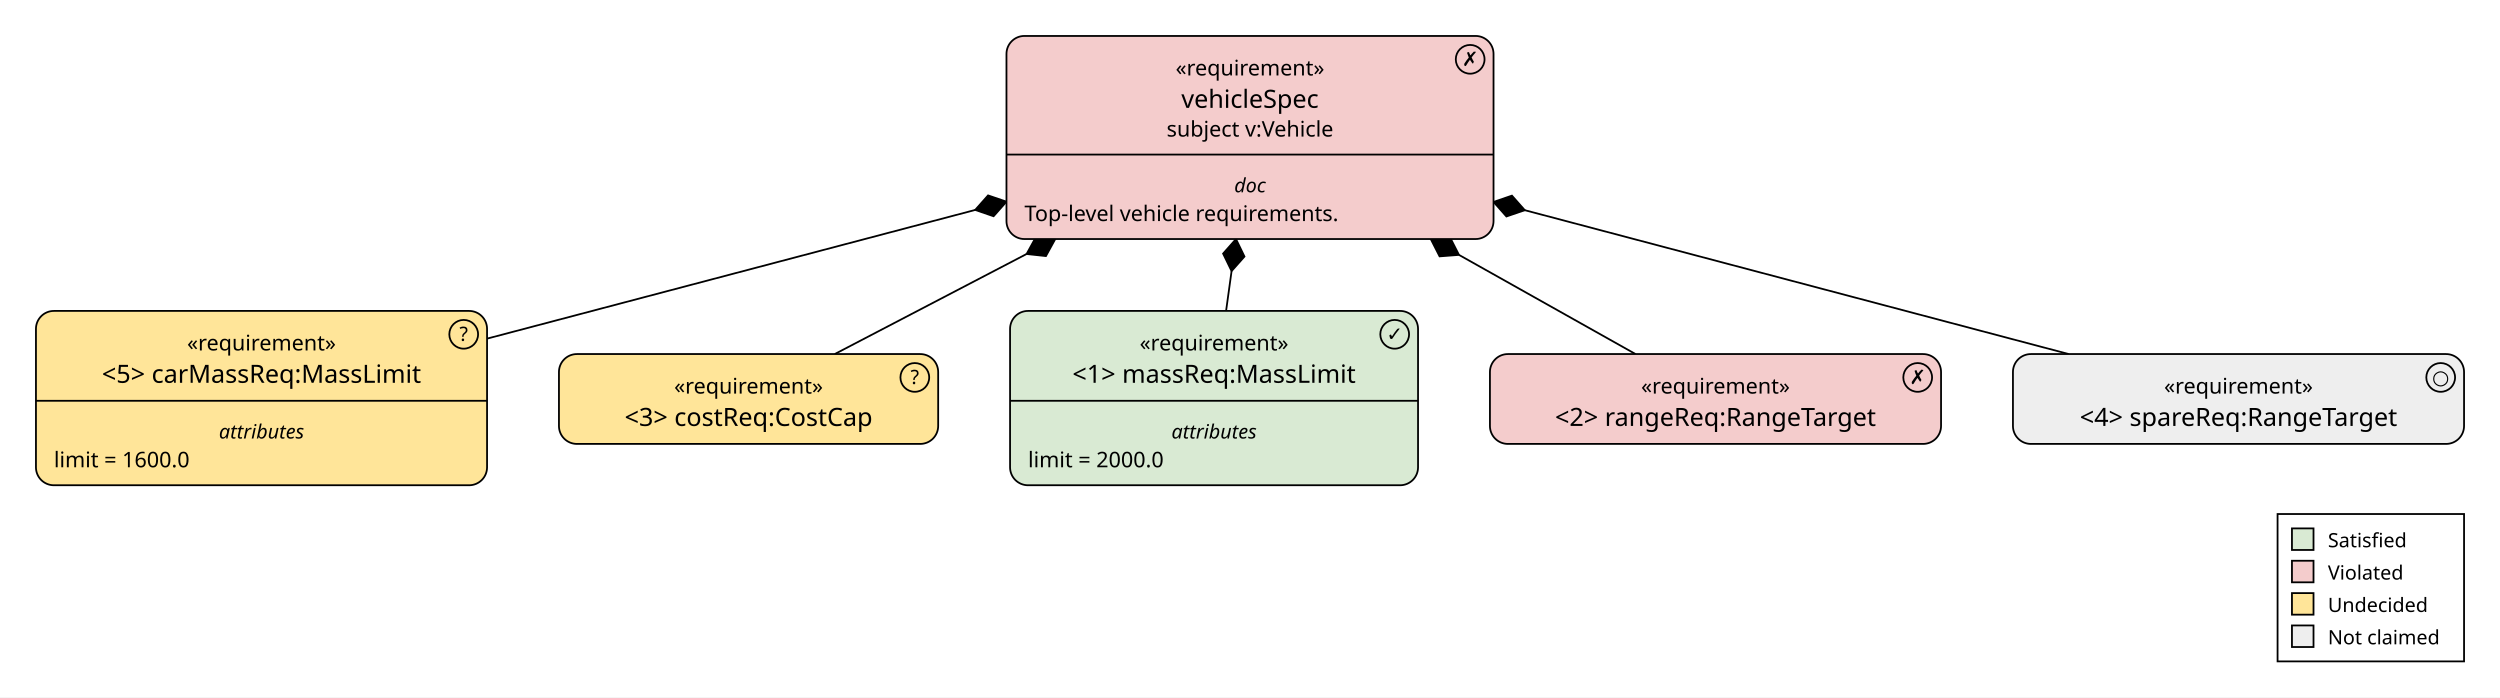
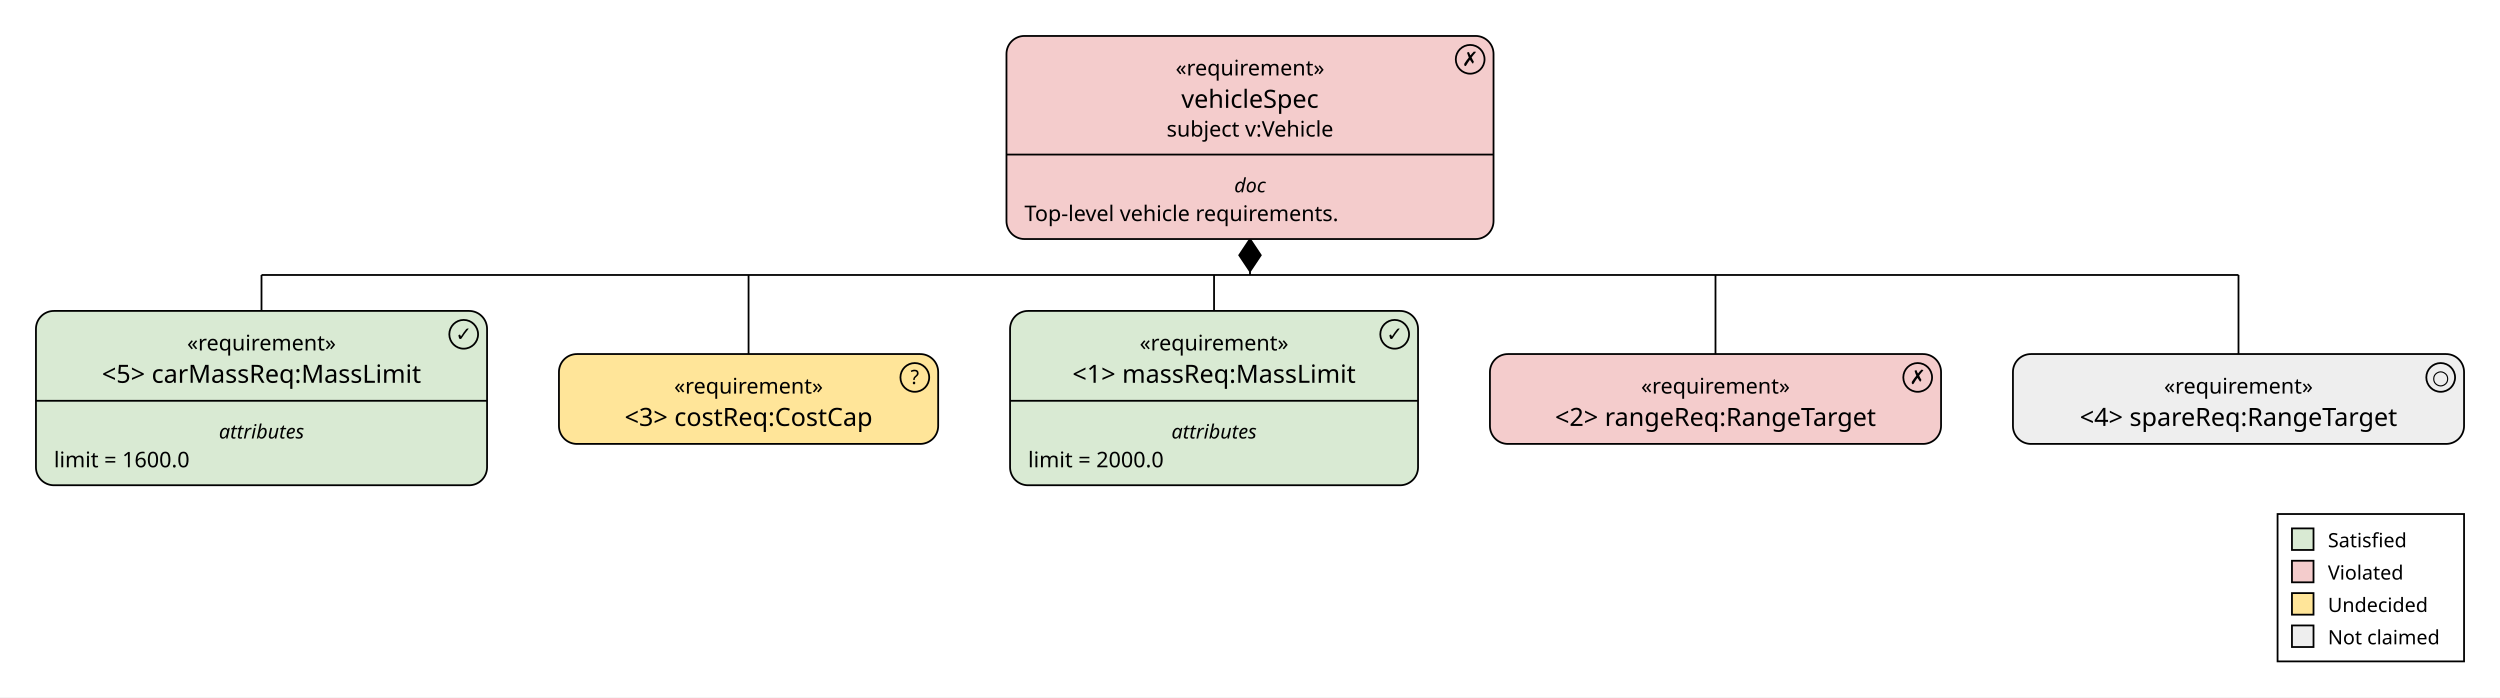
<svg xmlns="http://www.w3.org/2000/svg" width="1391" height="388" viewBox="0 0 1391 388" font-family="sans-serif">
  <rect x="0" y="0" width="1391" height="388" fill="#ffffff" />
-   <polyline points="542.59,116.81 271,188.41" fill="none" stroke="#000000" />
-   <polygon points="560,112.22 549.77,108.72 542.59,116.81 552.83,120.32" fill="#000000" stroke="#000000" />
-   <polyline points="571.2,141.32 464.44,197" fill="none" stroke="#000000" />
-   <polygon points="587.16,133 576.41,131.84 571.2,141.32 581.95,142.48" fill="#000000" stroke="#000000" />
-   <polyline points="685.25,150.83 682.19,173" fill="none" stroke="#000000" />
-   <polygon points="687.71,133 680.53,141.1 685.25,150.83 692.42,142.74" fill="#000000" stroke="#000000" />
-   <polyline points="811.77,141.82 910,197" fill="none" stroke="#000000" />
-   <polygon points="796.07,133 800.98,142.64 811.77,141.82 806.86,132.18" fill="#000000" stroke="#000000" />
-   <polyline points="848.4,116.95 1151,197" fill="none" stroke="#000000" />
-   <polygon points="831,112.35 838.17,120.45 848.4,116.95 841.24,108.85" fill="#000000" stroke="#000000" />
+   <polygon points="695.5,133 689.5,142 695.5,151 701.5,142" fill="#000000" stroke="#000000" />
+   <polyline points="695.5,151 695.5,153" fill="none" stroke="#000000" />
+   <polyline points="145.5,153 1245.5,153" fill="none" stroke="#000000" />
+   <polyline points="145.5,153 145.5,173" fill="none" stroke="#000000" />
+   <polyline points="416.5,153 416.5,197" fill="none" stroke="#000000" />
+   <polyline points="675.5,153 675.5,173" fill="none" stroke="#000000" />
+   <polyline points="954.5,153 954.5,197" fill="none" stroke="#000000" />
+   <polyline points="1245.5,153 1245.5,197" fill="none" stroke="#000000" />
  <rect x="560" y="20" width="271" height="113" rx="10" fill="#f4cccc" stroke="#000000" />
  <text x="695.5" y="42" text-anchor="middle" font-size="12">«requirement»</text>
  <text x="695.5" y="60" text-anchor="middle" font-size="14">vehicleSpec</text>
  <text x="695.5" y="76" text-anchor="middle" font-size="12">subject v:Vehicle</text>
  <rect x="810" y="25" width="16" height="16" rx="8" fill="none" stroke="#000000" />
  <text x="818" y="36.67" text-anchor="middle" font-size="11">✗</text>
  <polyline points="560,86 831,86" fill="none" stroke="#000000" />
  <text x="695.5" y="107" text-anchor="middle" font-size="11" font-style="italic">doc</text>
  <text x="570" y="123" text-anchor="start" font-size="12">Top-level vehicle requirements.</text>
-   <rect x="20" y="173" width="251" height="97" rx="10" fill="#ffe599" stroke="#000000" />
+   <rect x="20" y="173" width="251" height="97" rx="10" fill="#d9ead3" stroke="#000000" />
  <text x="145.5" y="195" text-anchor="middle" font-size="12">«requirement»</text>
  <text x="145.5" y="213" text-anchor="middle" font-size="14">&lt;5&gt; carMassReq:MassLimit</text>
  <rect x="250" y="178" width="16" height="16" rx="8" fill="none" stroke="#000000" />
-   <text x="258" y="189.67" text-anchor="middle" font-size="11">?</text>
+   <text x="258" y="189.67" text-anchor="middle" font-size="11">✓</text>
  <polyline points="20,223 271,223" fill="none" stroke="#000000" />
  <text x="145.5" y="244" text-anchor="middle" font-size="11" font-style="italic">attributes</text>
  <text x="30" y="260" text-anchor="start" font-size="12">limit = 1600.0</text>
  <rect x="311" y="197" width="211" height="50" rx="10" fill="#ffe599" stroke="#000000" />
  <text x="416.5" y="219" text-anchor="middle" font-size="12">«requirement»</text>
  <text x="416.5" y="237" text-anchor="middle" font-size="14">&lt;3&gt; costReq:CostCap</text>
  <rect x="501" y="202" width="16" height="16" rx="8" fill="none" stroke="#000000" />
  <text x="509" y="213.67" text-anchor="middle" font-size="11">?</text>
  <rect x="562" y="173" width="227" height="97" rx="10" fill="#d9ead3" stroke="#000000" />
  <text x="675.5" y="195" text-anchor="middle" font-size="12">«requirement»</text>
  <text x="675.5" y="213" text-anchor="middle" font-size="14">&lt;1&gt; massReq:MassLimit</text>
  <rect x="768" y="178" width="16" height="16" rx="8" fill="none" stroke="#000000" />
  <text x="776" y="189.67" text-anchor="middle" font-size="11">✓</text>
  <polyline points="562,223 789,223" fill="none" stroke="#000000" />
  <text x="675.5" y="244" text-anchor="middle" font-size="11" font-style="italic">attributes</text>
  <text x="572" y="260" text-anchor="start" font-size="12">limit = 2000.0</text>
  <rect x="829" y="197" width="251" height="50" rx="10" fill="#f4cccc" stroke="#000000" />
  <text x="954.5" y="219" text-anchor="middle" font-size="12">«requirement»</text>
  <text x="954.5" y="237" text-anchor="middle" font-size="14">&lt;2&gt; rangeReq:RangeTarget</text>
  <rect x="1059" y="202" width="16" height="16" rx="8" fill="none" stroke="#000000" />
  <text x="1067" y="213.67" text-anchor="middle" font-size="11">✗</text>
  <rect x="1120" y="197" width="251" height="50" rx="10" fill="#eeeeee" stroke="#000000" />
  <text x="1245.5" y="219" text-anchor="middle" font-size="12">«requirement»</text>
  <text x="1245.5" y="237" text-anchor="middle" font-size="14">&lt;4&gt; spareReq:RangeTarget</text>
  <rect x="1350" y="202" width="16" height="16" rx="8" fill="none" stroke="#000000" />
  <text x="1358" y="213.67" text-anchor="middle" font-size="11">○</text>
  <rect x="1267.24" y="286" width="103.76" height="82" fill="#ffffff" stroke="#000000" />
  <rect x="1275.24" y="294" width="12" height="12" fill="#d9ead3" stroke="#000000" />
  <text x="1295.24" y="304.5" text-anchor="start" font-size="11">Satisfied</text>
  <rect x="1275.24" y="312" width="12" height="12" fill="#f4cccc" stroke="#000000" />
  <text x="1295.24" y="322.5" text-anchor="start" font-size="11">Violated</text>
  <rect x="1275.24" y="330" width="12" height="12" fill="#ffe599" stroke="#000000" />
  <text x="1295.24" y="340.5" text-anchor="start" font-size="11">Undecided</text>
  <rect x="1275.24" y="348" width="12" height="12" fill="#eeeeee" stroke="#000000" />
  <text x="1295.24" y="358.5" text-anchor="start" font-size="11">Not claimed</text>
</svg>
